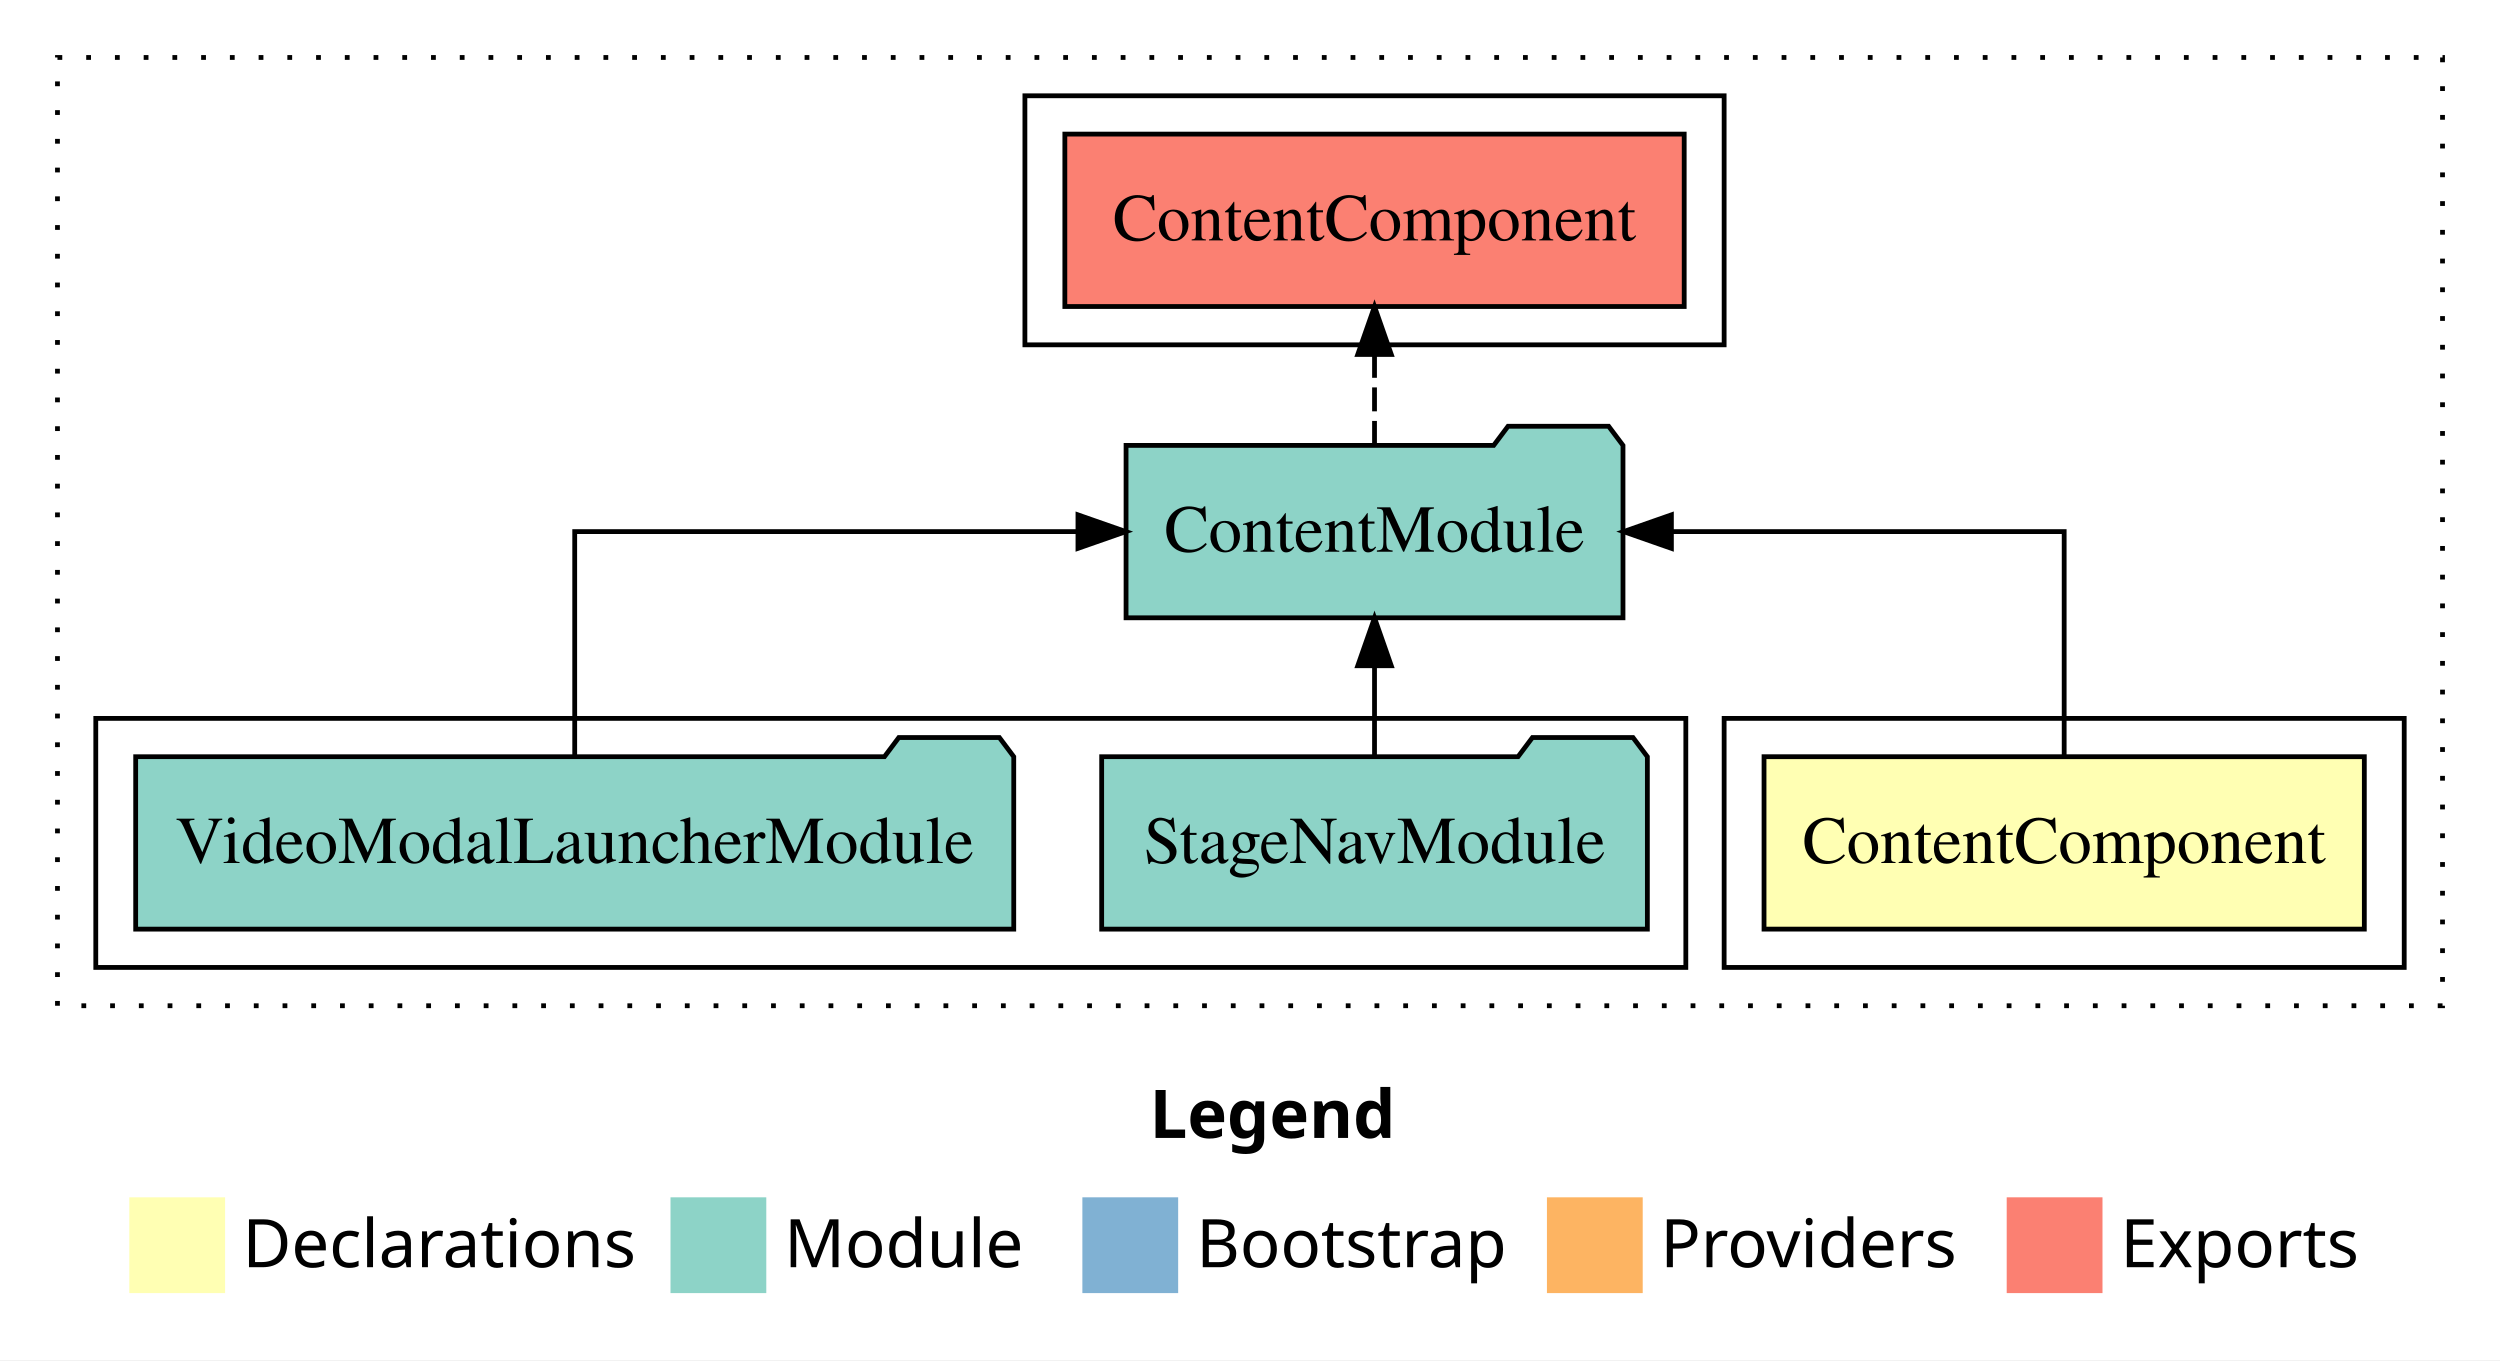
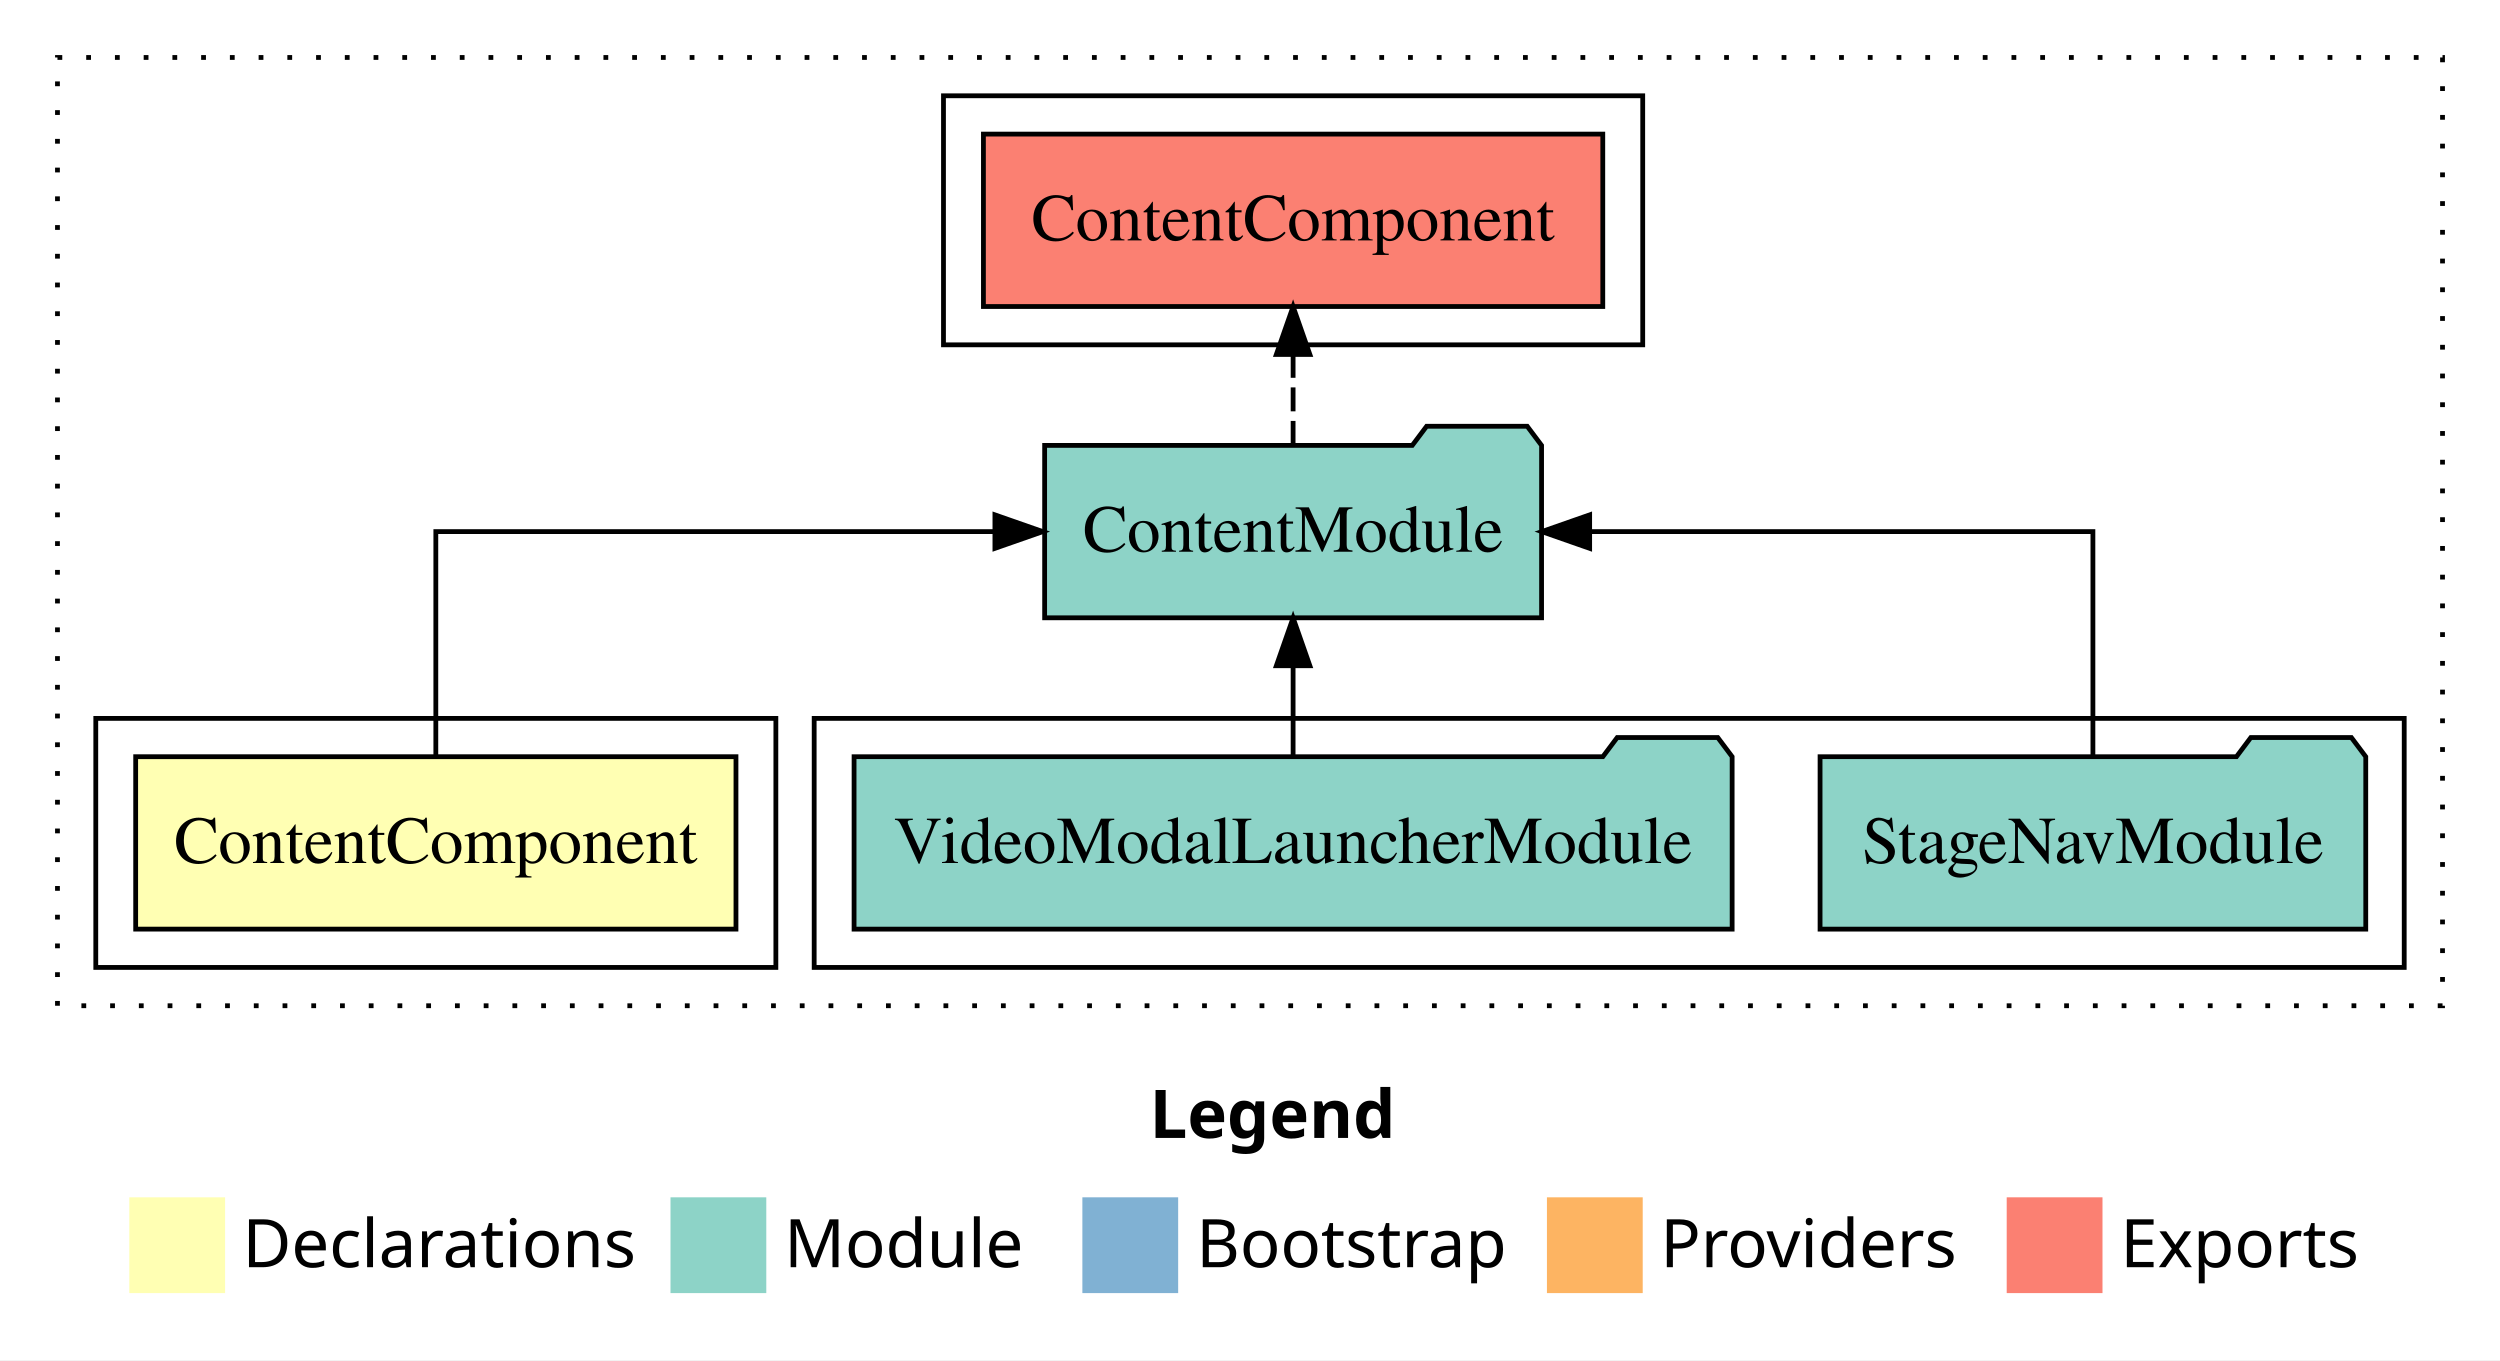
<svg xmlns="http://www.w3.org/2000/svg" width="522pt" height="284pt" viewBox="0.00 0.00 522.00 284.00">
  <g id="graph0" class="graph" transform="scale(1 1) rotate(0) translate(4 280)">
    <polygon fill="white" stroke="transparent" points="-4,4 -4,-280 518,-280 518,4 -4,4" />
    <text text-anchor="start" x="236.01" y="-42.4" font-family="Times-12" font-weight="bold" font-size="14.00">Legend</text>
    <polygon fill="#ffffb3" stroke="transparent" points="23,-10 23,-30 43,-30 43,-10 23,-10" />
    <text text-anchor="start" x="46.63" y="-15.4" font-family="Times-12" font-size="14.00">  Declarations</text>
    <polygon fill="#8dd3c7" stroke="transparent" points="136,-10 136,-30 156,-30 156,-10 136,-10" />
    <text text-anchor="start" x="159.73" y="-15.4" font-family="Times-12" font-size="14.00">  Module</text>
    <polygon fill="#80b1d3" stroke="transparent" points="222,-10 222,-30 242,-30 242,-10 222,-10" />
    <text text-anchor="start" x="245.78" y="-15.4" font-family="Times-12" font-size="14.00">  Bootstrap</text>
    <polygon fill="#fdb462" stroke="transparent" points="319,-10 319,-30 339,-30 339,-10 319,-10" />
    <text text-anchor="start" x="342.67" y="-15.4" font-family="Times-12" font-size="14.00">  Providers</text>
    <polygon fill="#fb8072" stroke="transparent" points="415,-10 415,-30 435,-30 435,-10 415,-10" />
    <text text-anchor="start" x="438.73" y="-15.4" font-family="Times-12" font-size="14.00">  Exports</text>
    <g id="clust1" class="cluster">
      <polygon fill="none" stroke="black" stroke-dasharray="1,5" points="8,-70 8,-268 506,-268 506,-70 8,-70" />
    </g>
-     <g id="clust2" class="cluster">
-       <polygon fill="none" stroke="black" points="356,-78 356,-130 498,-130 498,-78 356,-78" />
+     <g id="clust5" class="cluster">
+       <polygon fill="none" stroke="black" points="193,-208 193,-260 339,-260 339,-208 193,-208" />
    </g>
    <g id="clust4" class="cluster">
-       <polygon fill="none" stroke="black" points="16,-78 16,-130 348,-130 348,-78 16,-78" />
+       <polygon fill="none" stroke="black" points="166,-78 166,-130 498,-130 498,-78 166,-78" />
    </g>
-     <g id="clust5" class="cluster">
-       <polygon fill="none" stroke="black" points="210,-208 210,-260 356,-260 356,-208 210,-208" />
+     <g id="clust2" class="cluster">
+       <polygon fill="none" stroke="black" points="16,-78 16,-130 158,-130 158,-78 16,-78" />
    </g>
    <g id="node1" class="node">
-       <polygon fill="#ffffb3" stroke="black" points="489.67,-122 364.33,-122 364.33,-86 489.67,-86 489.67,-122" />
-       <text text-anchor="middle" x="427" y="-99.8" font-family="Times,serif" font-size="14.00">ContentComponent</text>
+       <polygon fill="#ffffb3" stroke="black" points="149.67,-122 24.33,-122 24.33,-86 149.67,-86 149.67,-122" />
+       <text text-anchor="middle" x="87" y="-99.8" font-family="Times,serif" font-size="14.00">ContentComponent</text>
    </g>
    <g id="node2" class="node">
-       <polygon fill="#8dd3c7" stroke="black" points="334.88,-187 331.88,-191 310.88,-191 307.88,-187 231.12,-187 231.12,-151 334.88,-151 334.88,-187" />
-       <text text-anchor="middle" x="283" y="-164.8" font-family="Times,serif" font-size="14.00">ContentModule</text>
+       <polygon fill="#8dd3c7" stroke="black" points="317.88,-187 314.88,-191 293.88,-191 290.88,-187 214.12,-187 214.12,-151 317.88,-151 317.88,-187" />
+       <text text-anchor="middle" x="266" y="-164.8" font-family="Times,serif" font-size="14.00">ContentModule</text>
    </g>
    <g id="edge1" class="edge">
-       <path fill="none" stroke="black" d="M427,-122.11C427,-141.34 427,-169 427,-169 427,-169 344.99,-169 344.99,-169" />
-       <polygon fill="black" stroke="black" points="344.99,-165.5 334.99,-169 344.99,-172.5 344.99,-165.5" />
+       <path fill="none" stroke="black" d="M87,-122.11C87,-141.34 87,-169 87,-169 87,-169 203.74,-169 203.74,-169" />
+       <polygon fill="black" stroke="black" points="203.74,-172.5 213.74,-169 203.74,-165.5 203.74,-172.5" />
    </g>
    <g id="node5" class="node">
-       <polygon fill="#fb8072" stroke="black" points="347.66,-252 218.34,-252 218.34,-216 347.66,-216 347.66,-252" />
-       <text text-anchor="middle" x="283" y="-229.8" font-family="Times,serif" font-size="14.00">ContentComponent </text>
+       <polygon fill="#fb8072" stroke="black" points="330.66,-252 201.34,-252 201.34,-216 330.66,-216 330.66,-252" />
+       <text text-anchor="middle" x="266" y="-229.8" font-family="Times,serif" font-size="14.00">ContentComponent </text>
    </g>
    <g id="edge4" class="edge">
-       <path fill="none" stroke="black" stroke-dasharray="5,2" d="M283,-187.11C283,-187.11 283,-205.99 283,-205.99" />
-       <polygon fill="black" stroke="black" points="279.5,-205.99 283,-215.99 286.5,-205.99 279.5,-205.99" />
+       <path fill="none" stroke="black" stroke-dasharray="5,2" d="M266,-187.11C266,-187.11 266,-205.99 266,-205.99" />
+       <polygon fill="black" stroke="black" points="262.5,-205.99 266,-215.99 269.5,-205.99 262.5,-205.99" />
    </g>
    <g id="node3" class="node">
-       <polygon fill="#8dd3c7" stroke="black" points="339.97,-122 336.97,-126 315.97,-126 312.97,-122 226.03,-122 226.03,-86 339.97,-86 339.97,-122" />
-       <text text-anchor="middle" x="283" y="-99.8" font-family="Times,serif" font-size="14.00">StageNavModule</text>
+       <polygon fill="#8dd3c7" stroke="black" points="489.97,-122 486.97,-126 465.97,-126 462.97,-122 376.03,-122 376.03,-86 489.97,-86 489.97,-122" />
+       <text text-anchor="middle" x="433" y="-99.8" font-family="Times,serif" font-size="14.00">StageNavModule</text>
    </g>
    <g id="edge2" class="edge">
-       <path fill="none" stroke="black" d="M283,-122.11C283,-122.11 283,-140.99 283,-140.99" />
-       <polygon fill="black" stroke="black" points="279.5,-140.99 283,-150.99 286.5,-140.99 279.5,-140.99" />
+       <path fill="none" stroke="black" d="M433,-122.11C433,-141.34 433,-169 433,-169 433,-169 327.92,-169 327.92,-169" />
+       <polygon fill="black" stroke="black" points="327.92,-165.5 317.92,-169 327.92,-172.5 327.92,-165.5" />
    </g>
    <g id="node4" class="node">
-       <polygon fill="#8dd3c7" stroke="black" points="207.67,-122 204.67,-126 183.67,-126 180.67,-122 24.33,-122 24.33,-86 207.67,-86 207.67,-122" />
-       <text text-anchor="middle" x="116" y="-99.8" font-family="Times,serif" font-size="14.00">VideoModalLauncherModule</text>
+       <polygon fill="#8dd3c7" stroke="black" points="357.67,-122 354.67,-126 333.67,-126 330.67,-122 174.33,-122 174.33,-86 357.67,-86 357.67,-122" />
+       <text text-anchor="middle" x="266" y="-99.8" font-family="Times,serif" font-size="14.00">VideoModalLauncherModule</text>
    </g>
    <g id="edge3" class="edge">
-       <path fill="none" stroke="black" d="M116,-122.11C116,-141.34 116,-169 116,-169 116,-169 221.08,-169 221.08,-169" />
-       <polygon fill="black" stroke="black" points="221.08,-172.5 231.08,-169 221.08,-165.5 221.08,-172.5" />
+       <path fill="none" stroke="black" d="M266,-122.11C266,-122.11 266,-140.99 266,-140.99" />
+       <polygon fill="black" stroke="black" points="262.5,-140.99 266,-150.99 269.5,-140.99 262.5,-140.99" />
    </g>
  </g>
</svg>
